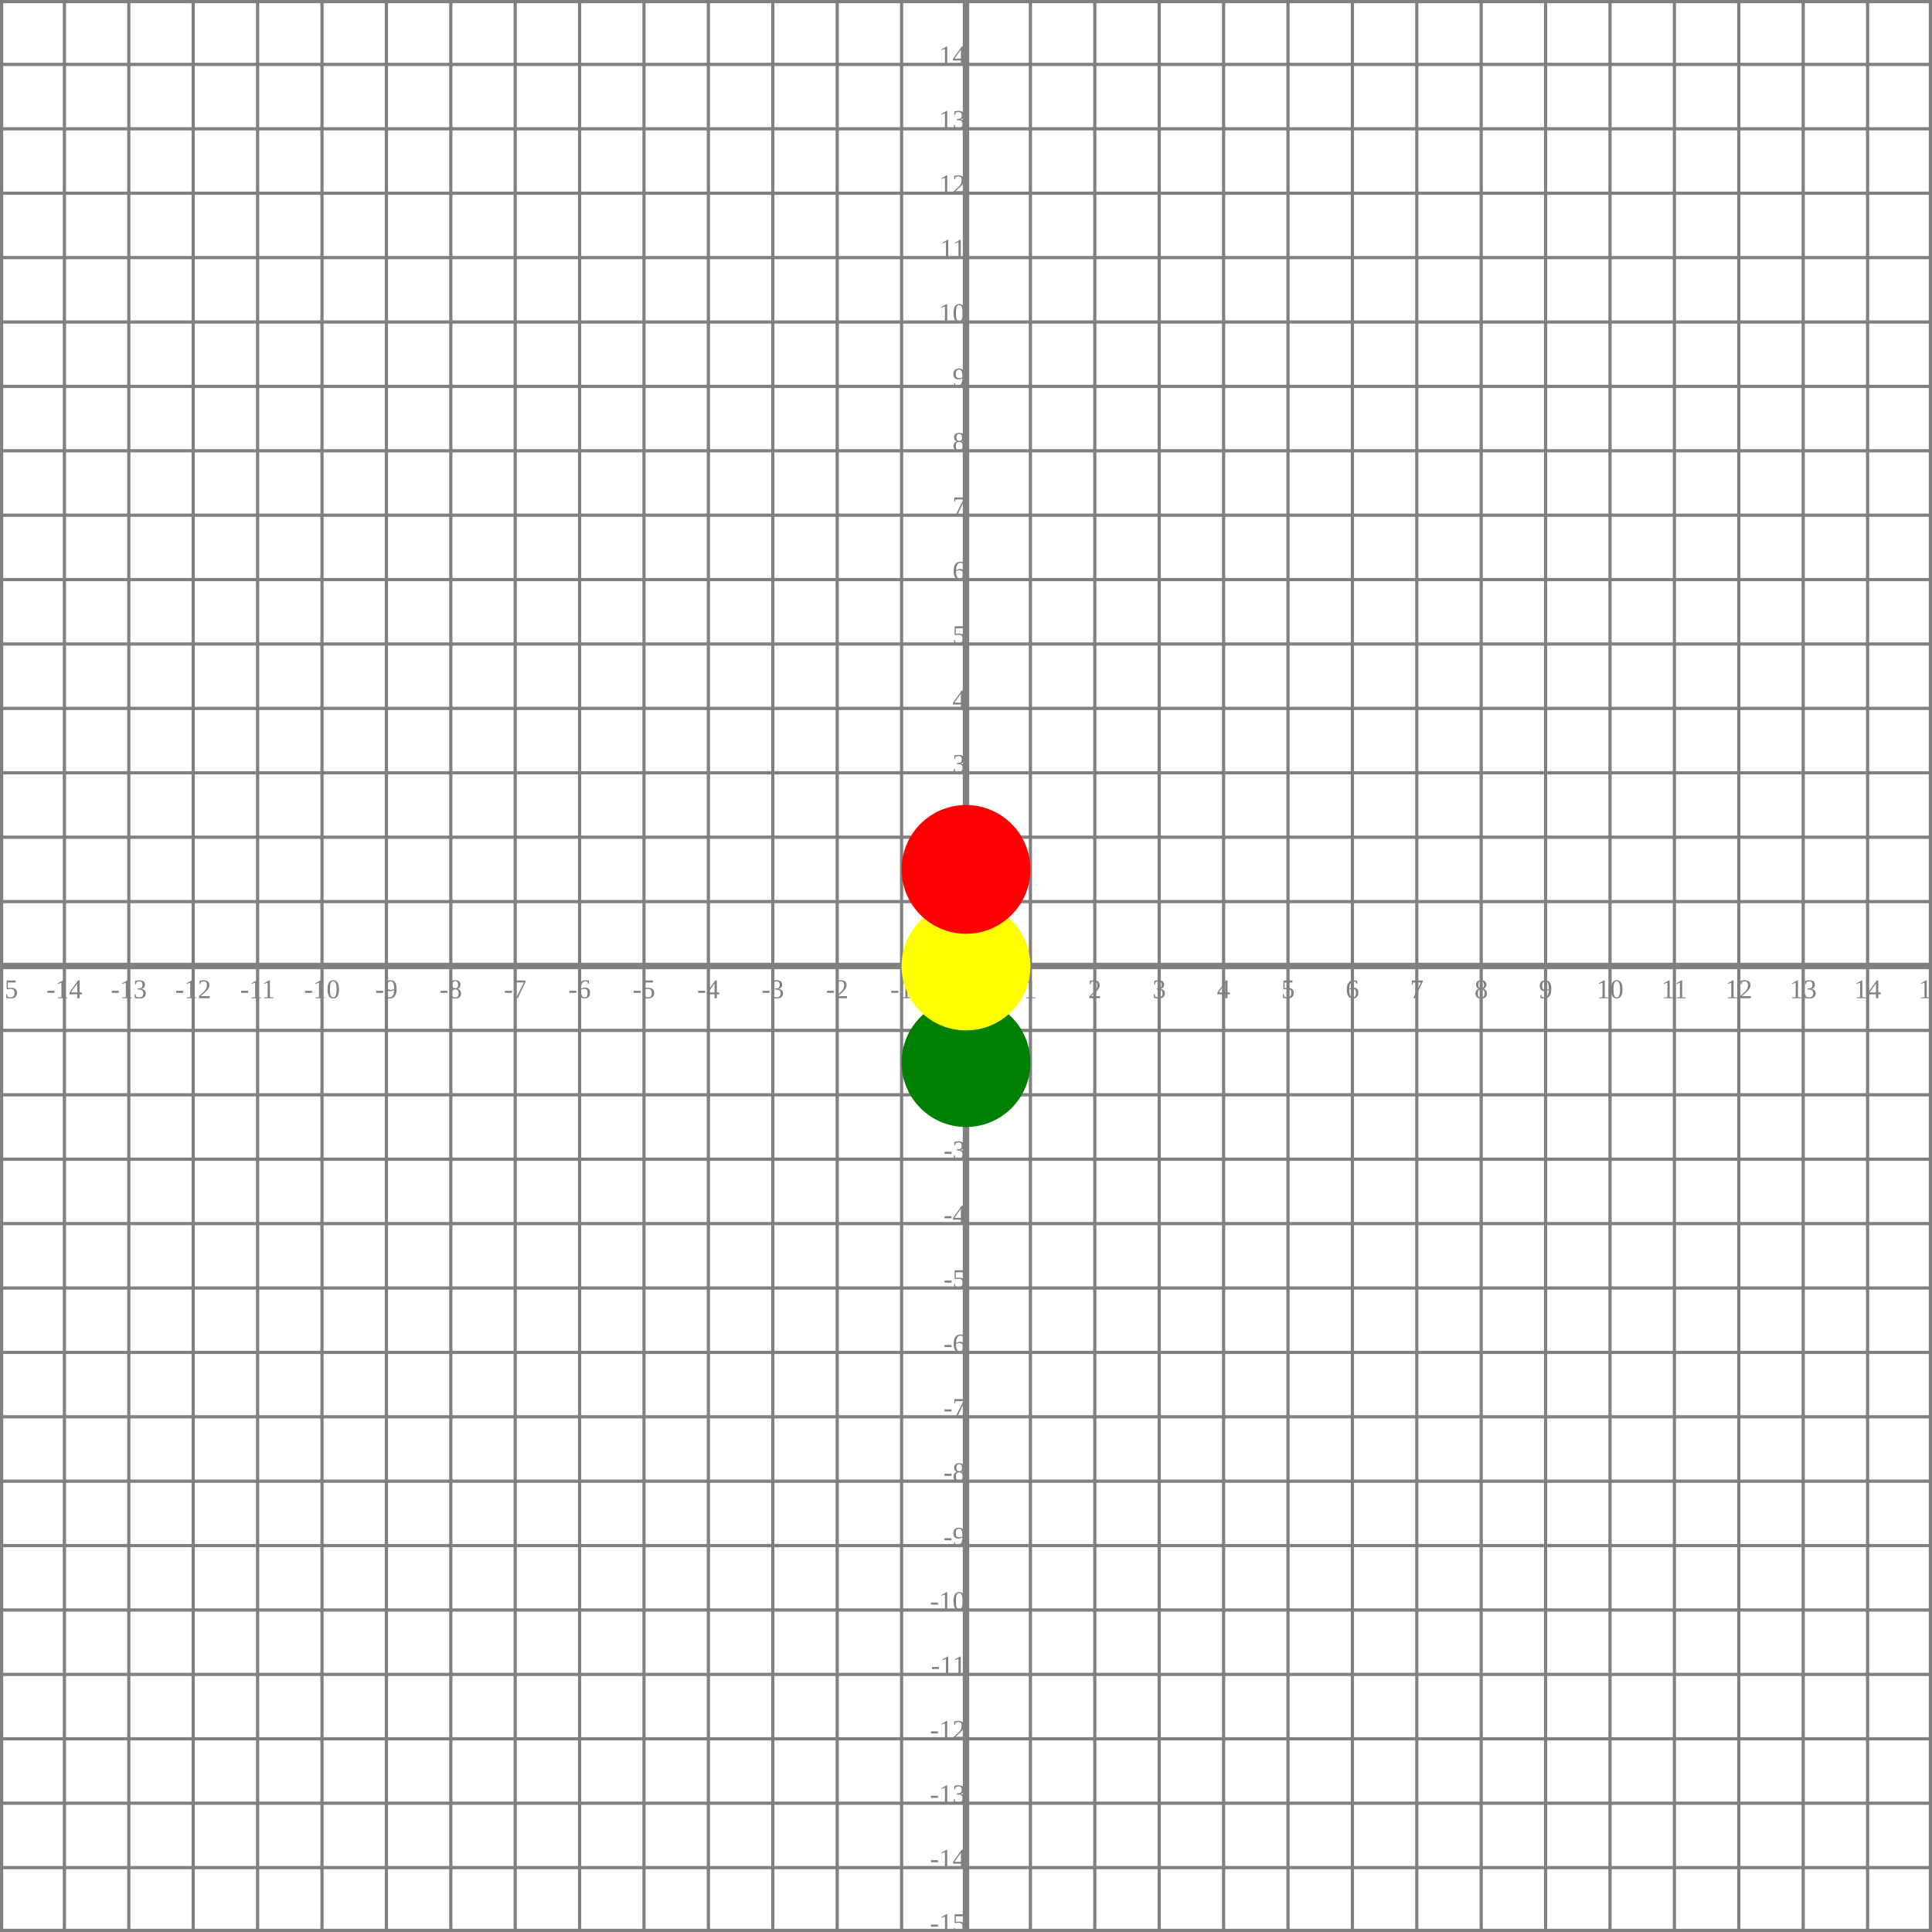
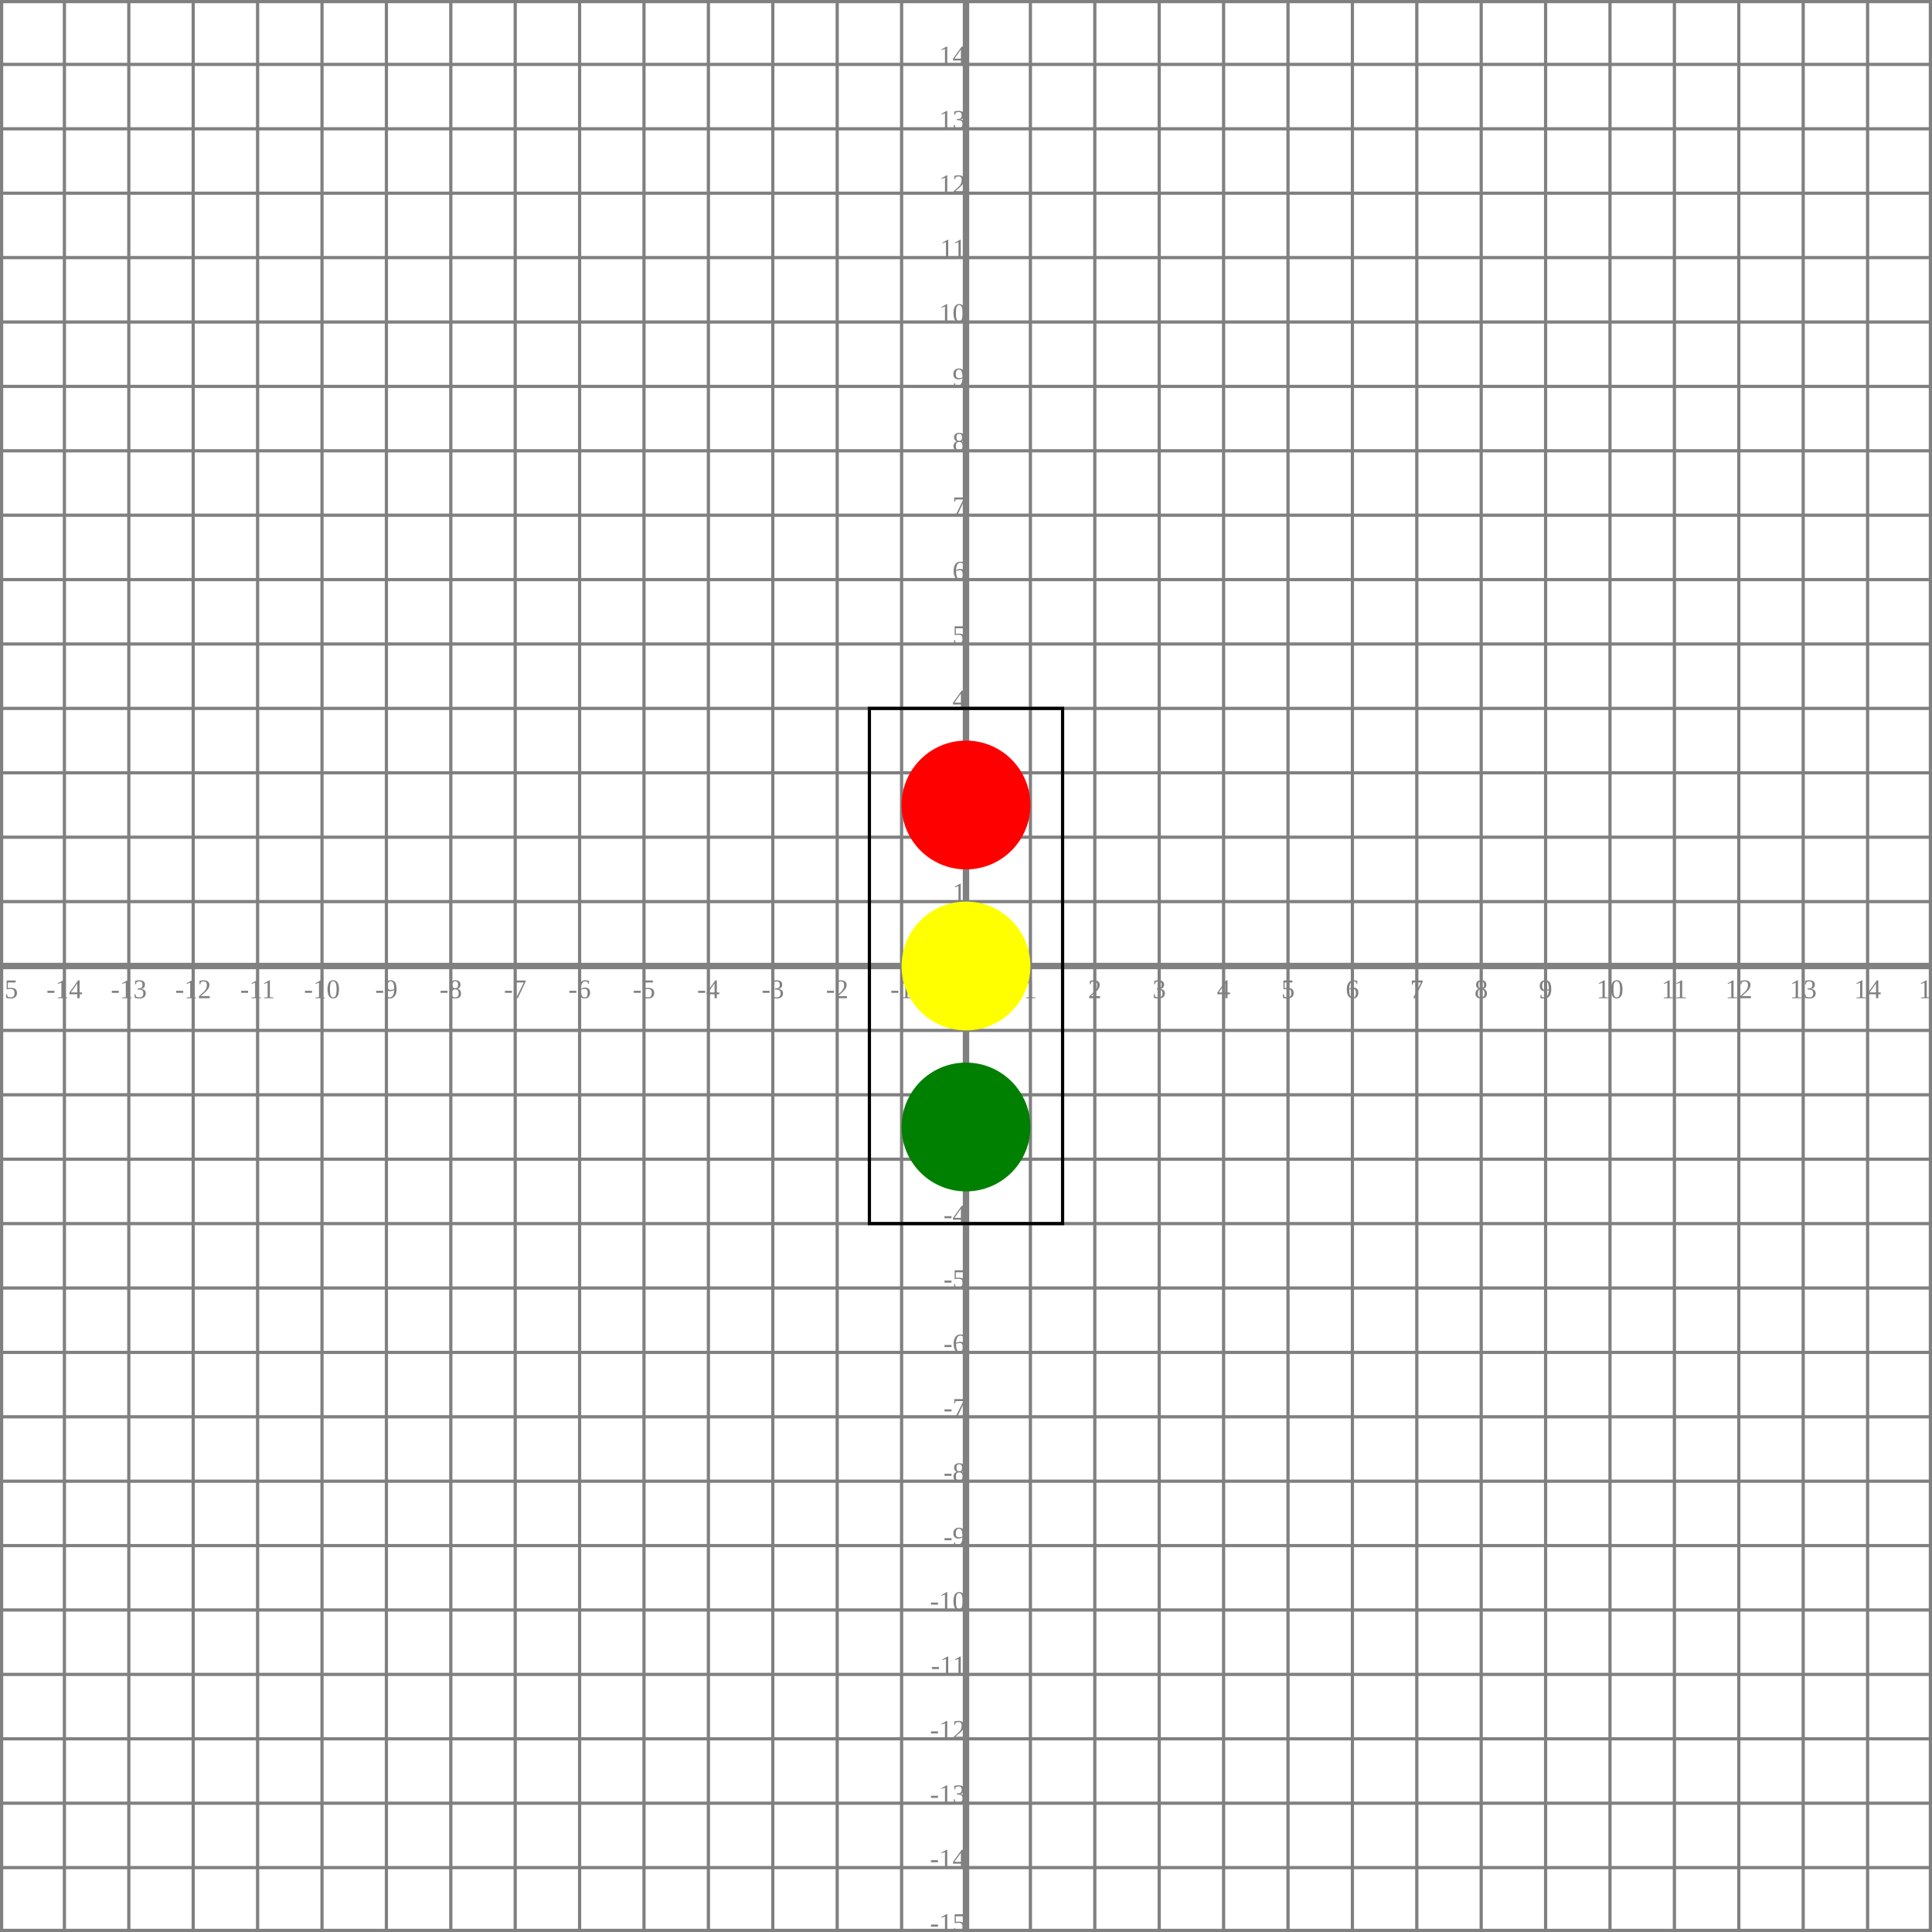
<svg xmlns="http://www.w3.org/2000/svg" width="600" height="600" viewBox="-300 -300 600 600">
  <g pointer-events="none">
    <rect vector-effect="non-scaling-stroke" fill="none" stroke="gray" stroke-width="2" x="-300" y="-300" width="600" height="600" />
    <line vector-effect="non-scaling-stroke" stroke="gray" stroke-width="2" x1="-300" y1="0" x2="300" y2="0" />
    <line vector-effect="non-scaling-stroke" stroke="gray" stroke-width="2" x1="0" y1="-300" x2="0" y2="300" />
    <line vector-effect="non-scaling-stroke" stroke="gray" stroke-width="1" x1="-300" y1="20.0" x2="300" y2="20.0" />
    <line vector-effect="non-scaling-stroke" stroke="gray" stroke-width="1" x1="-300" y1="-20.0" x2="300" y2="-20.0" />
    <text fill="gray" text-anchor="end" transform="translate(0,20.0) scale(0.7,0.7)" x="0" y="0">-1</text>
    <text fill="gray" text-anchor="end" transform="translate(0,-20.0) scale(0.7,0.7)" x="0" y="0">1</text>
    <line vector-effect="non-scaling-stroke" stroke="gray" stroke-width="1" x1="-300" y1="40.0" x2="300" y2="40.0" />
    <line vector-effect="non-scaling-stroke" stroke="gray" stroke-width="1" x1="-300" y1="-40.0" x2="300" y2="-40.0" />
    <text fill="gray" text-anchor="end" transform="translate(0,40.0) scale(0.7,0.7)" x="0" y="0">-2</text>
    <text fill="gray" text-anchor="end" transform="translate(0,-40.0) scale(0.7,0.7)" x="0" y="0">2</text>
    <line vector-effect="non-scaling-stroke" stroke="gray" stroke-width="1" x1="-300" y1="60.0" x2="300" y2="60.0" />
    <line vector-effect="non-scaling-stroke" stroke="gray" stroke-width="1" x1="-300" y1="-60.0" x2="300" y2="-60.0" />
    <text fill="gray" text-anchor="end" transform="translate(0,60.0) scale(0.7,0.7)" x="0" y="0">-3</text>
    <text fill="gray" text-anchor="end" transform="translate(0,-60.0) scale(0.7,0.7)" x="0" y="0">3</text>
    <line vector-effect="non-scaling-stroke" stroke="gray" stroke-width="1" x1="-300" y1="80.0" x2="300" y2="80.0" />
    <line vector-effect="non-scaling-stroke" stroke="gray" stroke-width="1" x1="-300" y1="-80.0" x2="300" y2="-80.0" />
    <text fill="gray" text-anchor="end" transform="translate(0,80.0) scale(0.7,0.7)" x="0" y="0">-4</text>
    <text fill="gray" text-anchor="end" transform="translate(0,-80.0) scale(0.7,0.7)" x="0" y="0">4</text>
    <line vector-effect="non-scaling-stroke" stroke="gray" stroke-width="1" x1="-300" y1="100.0" x2="300" y2="100.0" />
    <line vector-effect="non-scaling-stroke" stroke="gray" stroke-width="1" x1="-300" y1="-100.0" x2="300" y2="-100.0" />
    <text fill="gray" text-anchor="end" transform="translate(0,100.0) scale(0.7,0.7)" x="0" y="0">-5</text>
    <text fill="gray" text-anchor="end" transform="translate(0,-100.0) scale(0.7,0.7)" x="0" y="0">5</text>
    <line vector-effect="non-scaling-stroke" stroke="gray" stroke-width="1" x1="-300" y1="120.0" x2="300" y2="120.0" />
    <line vector-effect="non-scaling-stroke" stroke="gray" stroke-width="1" x1="-300" y1="-120.0" x2="300" y2="-120.0" />
    <text fill="gray" text-anchor="end" transform="translate(0,120.0) scale(0.7,0.7)" x="0" y="0">-6</text>
    <text fill="gray" text-anchor="end" transform="translate(0,-120.0) scale(0.7,0.7)" x="0" y="0">6</text>
    <line vector-effect="non-scaling-stroke" stroke="gray" stroke-width="1" x1="-300" y1="140.0" x2="300" y2="140.0" />
    <line vector-effect="non-scaling-stroke" stroke="gray" stroke-width="1" x1="-300" y1="-140.0" x2="300" y2="-140.0" />
    <text fill="gray" text-anchor="end" transform="translate(0,140.0) scale(0.7,0.7)" x="0" y="0">-7</text>
    <text fill="gray" text-anchor="end" transform="translate(0,-140.0) scale(0.7,0.7)" x="0" y="0">7</text>
    <line vector-effect="non-scaling-stroke" stroke="gray" stroke-width="1" x1="-300" y1="160.0" x2="300" y2="160.0" />
    <line vector-effect="non-scaling-stroke" stroke="gray" stroke-width="1" x1="-300" y1="-160.0" x2="300" y2="-160.0" />
    <text fill="gray" text-anchor="end" transform="translate(0,160.0) scale(0.7,0.7)" x="0" y="0">-8</text>
    <text fill="gray" text-anchor="end" transform="translate(0,-160.0) scale(0.7,0.7)" x="0" y="0">8</text>
    <line vector-effect="non-scaling-stroke" stroke="gray" stroke-width="1" x1="-300" y1="180.0" x2="300" y2="180.0" />
    <line vector-effect="non-scaling-stroke" stroke="gray" stroke-width="1" x1="-300" y1="-180.0" x2="300" y2="-180.0" />
    <text fill="gray" text-anchor="end" transform="translate(0,180.0) scale(0.7,0.7)" x="0" y="0">-9</text>
    <text fill="gray" text-anchor="end" transform="translate(0,-180.0) scale(0.7,0.7)" x="0" y="0">9</text>
    <line vector-effect="non-scaling-stroke" stroke="gray" stroke-width="1" x1="-300" y1="200.0" x2="300" y2="200.0" />
    <line vector-effect="non-scaling-stroke" stroke="gray" stroke-width="1" x1="-300" y1="-200.0" x2="300" y2="-200.0" />
    <text fill="gray" text-anchor="end" transform="translate(0,200.0) scale(0.7,0.7)" x="0" y="0">-10</text>
    <text fill="gray" text-anchor="end" transform="translate(0,-200.0) scale(0.7,0.7)" x="0" y="0">10</text>
    <line vector-effect="non-scaling-stroke" stroke="gray" stroke-width="1" x1="-300" y1="220.0" x2="300" y2="220.0" />
    <line vector-effect="non-scaling-stroke" stroke="gray" stroke-width="1" x1="-300" y1="-220.0" x2="300" y2="-220.0" />
    <text fill="gray" text-anchor="end" transform="translate(0,220.0) scale(0.7,0.7)" x="0" y="0">-11</text>
    <text fill="gray" text-anchor="end" transform="translate(0,-220.0) scale(0.7,0.7)" x="0" y="0">11</text>
    <line vector-effect="non-scaling-stroke" stroke="gray" stroke-width="1" x1="-300" y1="240.0" x2="300" y2="240.0" />
    <line vector-effect="non-scaling-stroke" stroke="gray" stroke-width="1" x1="-300" y1="-240.0" x2="300" y2="-240.0" />
    <text fill="gray" text-anchor="end" transform="translate(0,240.0) scale(0.7,0.7)" x="0" y="0">-12</text>
    <text fill="gray" text-anchor="end" transform="translate(0,-240.0) scale(0.7,0.7)" x="0" y="0">12</text>
    <line vector-effect="non-scaling-stroke" stroke="gray" stroke-width="1" x1="-300" y1="260.0" x2="300" y2="260.0" />
    <line vector-effect="non-scaling-stroke" stroke="gray" stroke-width="1" x1="-300" y1="-260.0" x2="300" y2="-260.0" />
    <text fill="gray" text-anchor="end" transform="translate(0,260.0) scale(0.7,0.7)" x="0" y="0">-13</text>
    <text fill="gray" text-anchor="end" transform="translate(0,-260.0) scale(0.7,0.7)" x="0" y="0">13</text>
    <line vector-effect="non-scaling-stroke" stroke="gray" stroke-width="1" x1="-300" y1="280.0" x2="300" y2="280.0" />
    <line vector-effect="non-scaling-stroke" stroke="gray" stroke-width="1" x1="-300" y1="-280.0" x2="300" y2="-280.0" />
    <text fill="gray" text-anchor="end" transform="translate(0,280.0) scale(0.7,0.7)" x="0" y="0">-14</text>
    <text fill="gray" text-anchor="end" transform="translate(0,-280.0) scale(0.7,0.7)" x="0" y="0">14</text>
    <line vector-effect="non-scaling-stroke" stroke="gray" stroke-width="1" x1="-300" y1="300.0" x2="300" y2="300.0" />
    <line vector-effect="non-scaling-stroke" stroke="gray" stroke-width="1" x1="-300" y1="-300.0" x2="300" y2="-300.0" />
    <text fill="gray" text-anchor="end" transform="translate(0,300.0) scale(0.7,0.7)" x="0" y="0">-15</text>
    <text fill="gray" text-anchor="end" transform="translate(0,-300.0) scale(0.7,0.7)" x="0" y="0">15</text>
    <line vector-effect="non-scaling-stroke" stroke="gray" stroke-width="1" x1="20.0" y1="-300" x2="20.0" y2="300" />
    <line vector-effect="non-scaling-stroke" stroke="gray" stroke-width="1" x1="-20.0" y1="-300" x2="-20.0" y2="300" />
    <text fill="gray" text-anchor="middle" transform="translate(20.0,10.0) scale(0.7,0.7)" x="0" y="0">1</text>
    <text fill="gray" text-anchor="middle" transform="translate(-20.0,10.0) scale(0.7,0.7)" x="0" y="0">-1</text>
    <line vector-effect="non-scaling-stroke" stroke="gray" stroke-width="1" x1="40.0" y1="-300" x2="40.0" y2="300" />
    <line vector-effect="non-scaling-stroke" stroke="gray" stroke-width="1" x1="-40.0" y1="-300" x2="-40.0" y2="300" />
    <text fill="gray" text-anchor="middle" transform="translate(40.0,10.0) scale(0.7,0.7)" x="0" y="0">2</text>
    <text fill="gray" text-anchor="middle" transform="translate(-40.0,10.0) scale(0.7,0.7)" x="0" y="0">-2</text>
    <line vector-effect="non-scaling-stroke" stroke="gray" stroke-width="1" x1="60.0" y1="-300" x2="60.0" y2="300" />
    <line vector-effect="non-scaling-stroke" stroke="gray" stroke-width="1" x1="-60.0" y1="-300" x2="-60.0" y2="300" />
    <text fill="gray" text-anchor="middle" transform="translate(60.0,10.0) scale(0.7,0.7)" x="0" y="0">3</text>
    <text fill="gray" text-anchor="middle" transform="translate(-60.0,10.0) scale(0.7,0.7)" x="0" y="0">-3</text>
    <line vector-effect="non-scaling-stroke" stroke="gray" stroke-width="1" x1="80.0" y1="-300" x2="80.0" y2="300" />
    <line vector-effect="non-scaling-stroke" stroke="gray" stroke-width="1" x1="-80.0" y1="-300" x2="-80.0" y2="300" />
    <text fill="gray" text-anchor="middle" transform="translate(80.0,10.0) scale(0.7,0.7)" x="0" y="0">4</text>
    <text fill="gray" text-anchor="middle" transform="translate(-80.0,10.0) scale(0.7,0.7)" x="0" y="0">-4</text>
    <line vector-effect="non-scaling-stroke" stroke="gray" stroke-width="1" x1="100.0" y1="-300" x2="100.0" y2="300" />
    <line vector-effect="non-scaling-stroke" stroke="gray" stroke-width="1" x1="-100.0" y1="-300" x2="-100.0" y2="300" />
    <text fill="gray" text-anchor="middle" transform="translate(100.0,10.0) scale(0.7,0.7)" x="0" y="0">5</text>
    <text fill="gray" text-anchor="middle" transform="translate(-100.0,10.0) scale(0.7,0.7)" x="0" y="0">-5</text>
    <line vector-effect="non-scaling-stroke" stroke="gray" stroke-width="1" x1="120.0" y1="-300" x2="120.0" y2="300" />
    <line vector-effect="non-scaling-stroke" stroke="gray" stroke-width="1" x1="-120.0" y1="-300" x2="-120.0" y2="300" />
    <text fill="gray" text-anchor="middle" transform="translate(120.0,10.0) scale(0.7,0.7)" x="0" y="0">6</text>
    <text fill="gray" text-anchor="middle" transform="translate(-120.0,10.0) scale(0.7,0.7)" x="0" y="0">-6</text>
    <line vector-effect="non-scaling-stroke" stroke="gray" stroke-width="1" x1="140.0" y1="-300" x2="140.0" y2="300" />
    <line vector-effect="non-scaling-stroke" stroke="gray" stroke-width="1" x1="-140.0" y1="-300" x2="-140.0" y2="300" />
    <text fill="gray" text-anchor="middle" transform="translate(140.0,10.0) scale(0.7,0.7)" x="0" y="0">7</text>
    <text fill="gray" text-anchor="middle" transform="translate(-140.0,10.0) scale(0.7,0.7)" x="0" y="0">-7</text>
    <line vector-effect="non-scaling-stroke" stroke="gray" stroke-width="1" x1="160.0" y1="-300" x2="160.0" y2="300" />
    <line vector-effect="non-scaling-stroke" stroke="gray" stroke-width="1" x1="-160.0" y1="-300" x2="-160.0" y2="300" />
    <text fill="gray" text-anchor="middle" transform="translate(160.0,10.0) scale(0.7,0.7)" x="0" y="0">8</text>
    <text fill="gray" text-anchor="middle" transform="translate(-160.0,10.0) scale(0.7,0.7)" x="0" y="0">-8</text>
    <line vector-effect="non-scaling-stroke" stroke="gray" stroke-width="1" x1="180.0" y1="-300" x2="180.0" y2="300" />
    <line vector-effect="non-scaling-stroke" stroke="gray" stroke-width="1" x1="-180.0" y1="-300" x2="-180.0" y2="300" />
    <text fill="gray" text-anchor="middle" transform="translate(180.0,10.0) scale(0.7,0.7)" x="0" y="0">9</text>
    <text fill="gray" text-anchor="middle" transform="translate(-180.0,10.0) scale(0.7,0.7)" x="0" y="0">-9</text>
    <line vector-effect="non-scaling-stroke" stroke="gray" stroke-width="1" x1="200.0" y1="-300" x2="200.0" y2="300" />
    <line vector-effect="non-scaling-stroke" stroke="gray" stroke-width="1" x1="-200.0" y1="-300" x2="-200.0" y2="300" />
    <text fill="gray" text-anchor="middle" transform="translate(200.0,10.0) scale(0.7,0.7)" x="0" y="0">10</text>
    <text fill="gray" text-anchor="middle" transform="translate(-200.0,10.0) scale(0.7,0.7)" x="0" y="0">-10</text>
    <line vector-effect="non-scaling-stroke" stroke="gray" stroke-width="1" x1="220.0" y1="-300" x2="220.0" y2="300" />
    <line vector-effect="non-scaling-stroke" stroke="gray" stroke-width="1" x1="-220.0" y1="-300" x2="-220.0" y2="300" />
    <text fill="gray" text-anchor="middle" transform="translate(220.0,10.0) scale(0.7,0.7)" x="0" y="0">11</text>
    <text fill="gray" text-anchor="middle" transform="translate(-220.0,10.0) scale(0.7,0.7)" x="0" y="0">-11</text>
    <line vector-effect="non-scaling-stroke" stroke="gray" stroke-width="1" x1="240.0" y1="-300" x2="240.0" y2="300" />
    <line vector-effect="non-scaling-stroke" stroke="gray" stroke-width="1" x1="-240.0" y1="-300" x2="-240.0" y2="300" />
    <text fill="gray" text-anchor="middle" transform="translate(240.0,10.0) scale(0.7,0.7)" x="0" y="0">12</text>
    <text fill="gray" text-anchor="middle" transform="translate(-240.0,10.0) scale(0.7,0.7)" x="0" y="0">-12</text>
    <line vector-effect="non-scaling-stroke" stroke="gray" stroke-width="1" x1="260.0" y1="-300" x2="260.0" y2="300" />
    <line vector-effect="non-scaling-stroke" stroke="gray" stroke-width="1" x1="-260.0" y1="-300" x2="-260.0" y2="300" />
    <text fill="gray" text-anchor="middle" transform="translate(260.0,10.0) scale(0.7,0.7)" x="0" y="0">13</text>
    <text fill="gray" text-anchor="middle" transform="translate(-260.0,10.0) scale(0.7,0.7)" x="0" y="0">-13</text>
    <line vector-effect="non-scaling-stroke" stroke="gray" stroke-width="1" x1="280.0" y1="-300" x2="280.0" y2="300" />
    <line vector-effect="non-scaling-stroke" stroke="gray" stroke-width="1" x1="-280.0" y1="-300" x2="-280.0" y2="300" />
    <text fill="gray" text-anchor="middle" transform="translate(280.0,10.0) scale(0.7,0.7)" x="0" y="0">14</text>
    <text fill="gray" text-anchor="middle" transform="translate(-280.0,10.0) scale(0.7,0.7)" x="0" y="0">-14</text>
    <line vector-effect="non-scaling-stroke" stroke="gray" stroke-width="1" x1="300.0" y1="-300" x2="300.0" y2="300" />
    <line vector-effect="non-scaling-stroke" stroke="gray" stroke-width="1" x1="-300.0" y1="-300" x2="-300.0" y2="300" />
    <text fill="gray" text-anchor="middle" transform="translate(300.0,10.0) scale(0.7,0.7)" x="0" y="0">15</text>
    <text fill="gray" text-anchor="middle" transform="translate(-300.0,10.0) scale(0.7,0.7)" x="0" y="0">-15</text>
-     <g transform="matrix(1.0, -0.0, -0.0, 1.0, 0.0, 30.0)">
+     <g transform="matrix(1.0, -0.0, -0.0, 1.0, 0.0, 50.0)">
      <ellipse fill="green" cx="0" cy="0" rx="20.0" ry="20.0" />
    </g>
    <g transform="matrix(1.0, -0.0, -0.0, 1.0, 0.0, -0.0)">
      <ellipse fill="yellow" cx="0" cy="0" rx="20.0" ry="20.0" />
    </g>
-     <g transform="matrix(1.0, -0.0, -0.0, 1.0, 0.0, -30.0)">
+     <g transform="matrix(1.0, -0.0, -0.0, 1.0, 0.0, -50.0)">
      <ellipse fill="red" cx="0" cy="0" rx="20.0" ry="20.0" />
    </g>
+     <rect fill="none" vector-effect="non-scaling-stroke" stroke="black" stroke-width="1" x="-30.0" y="-80.0" width="60.0" height="160.0" />
  </g>
</svg>
